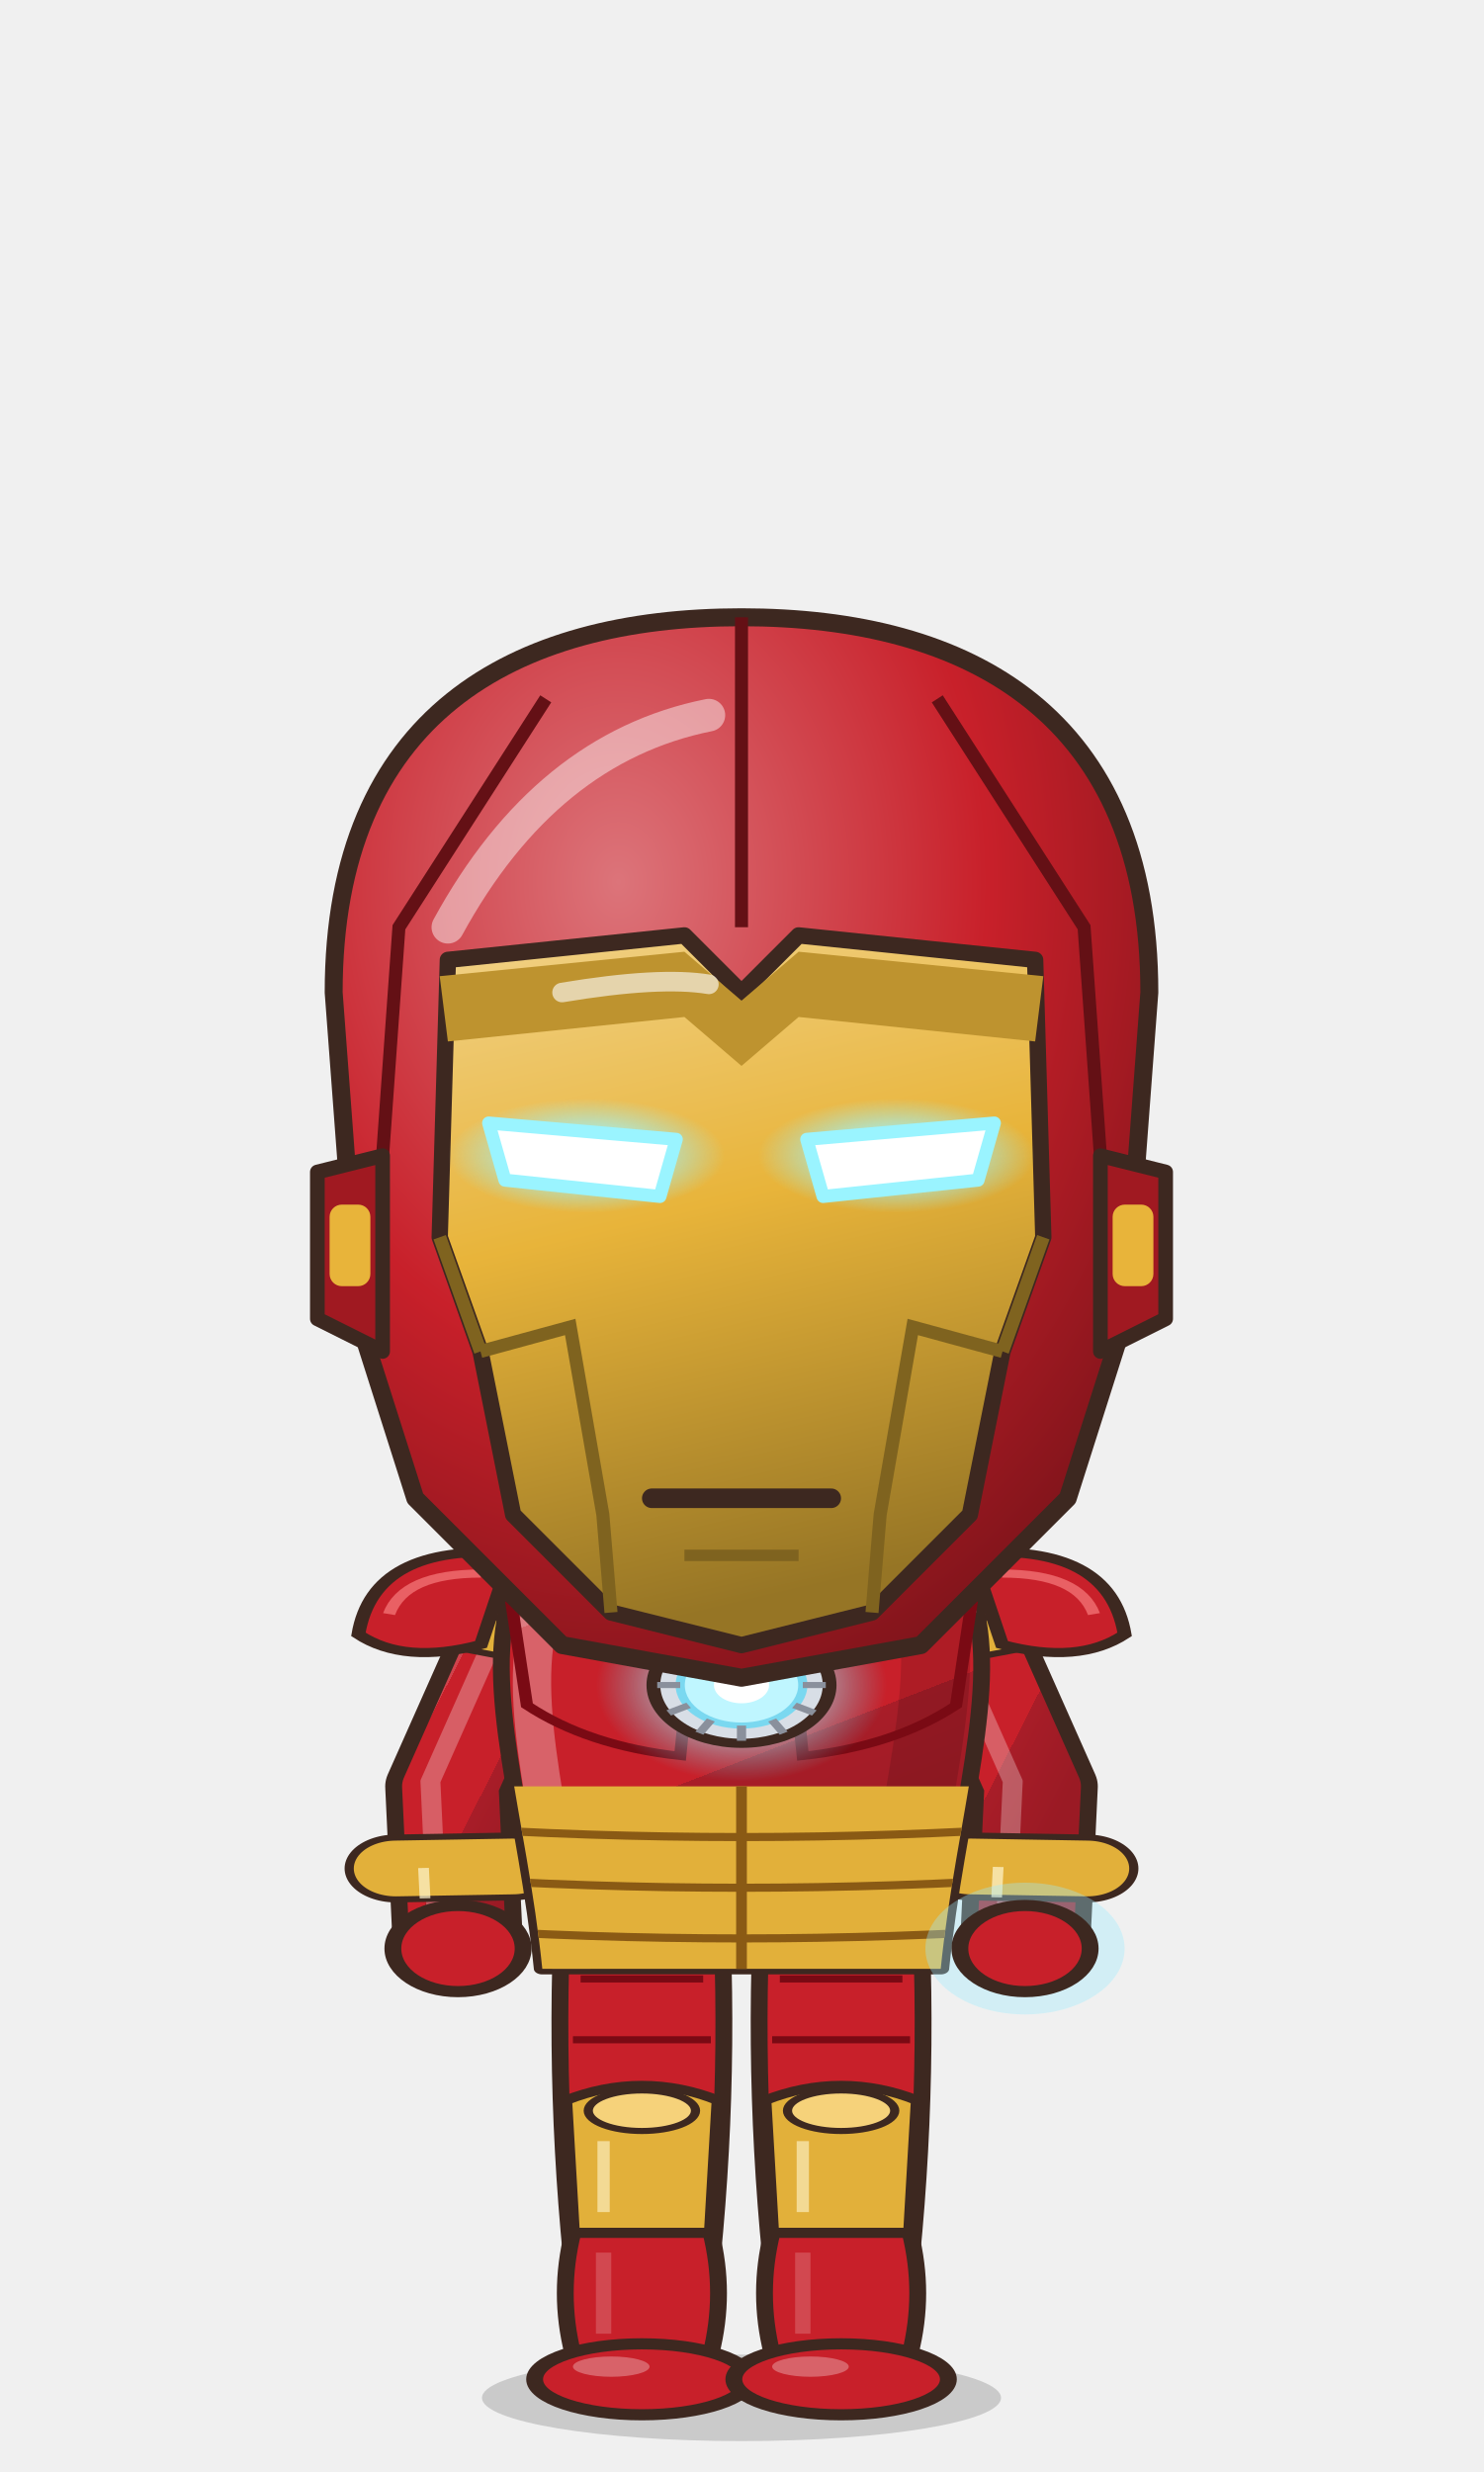
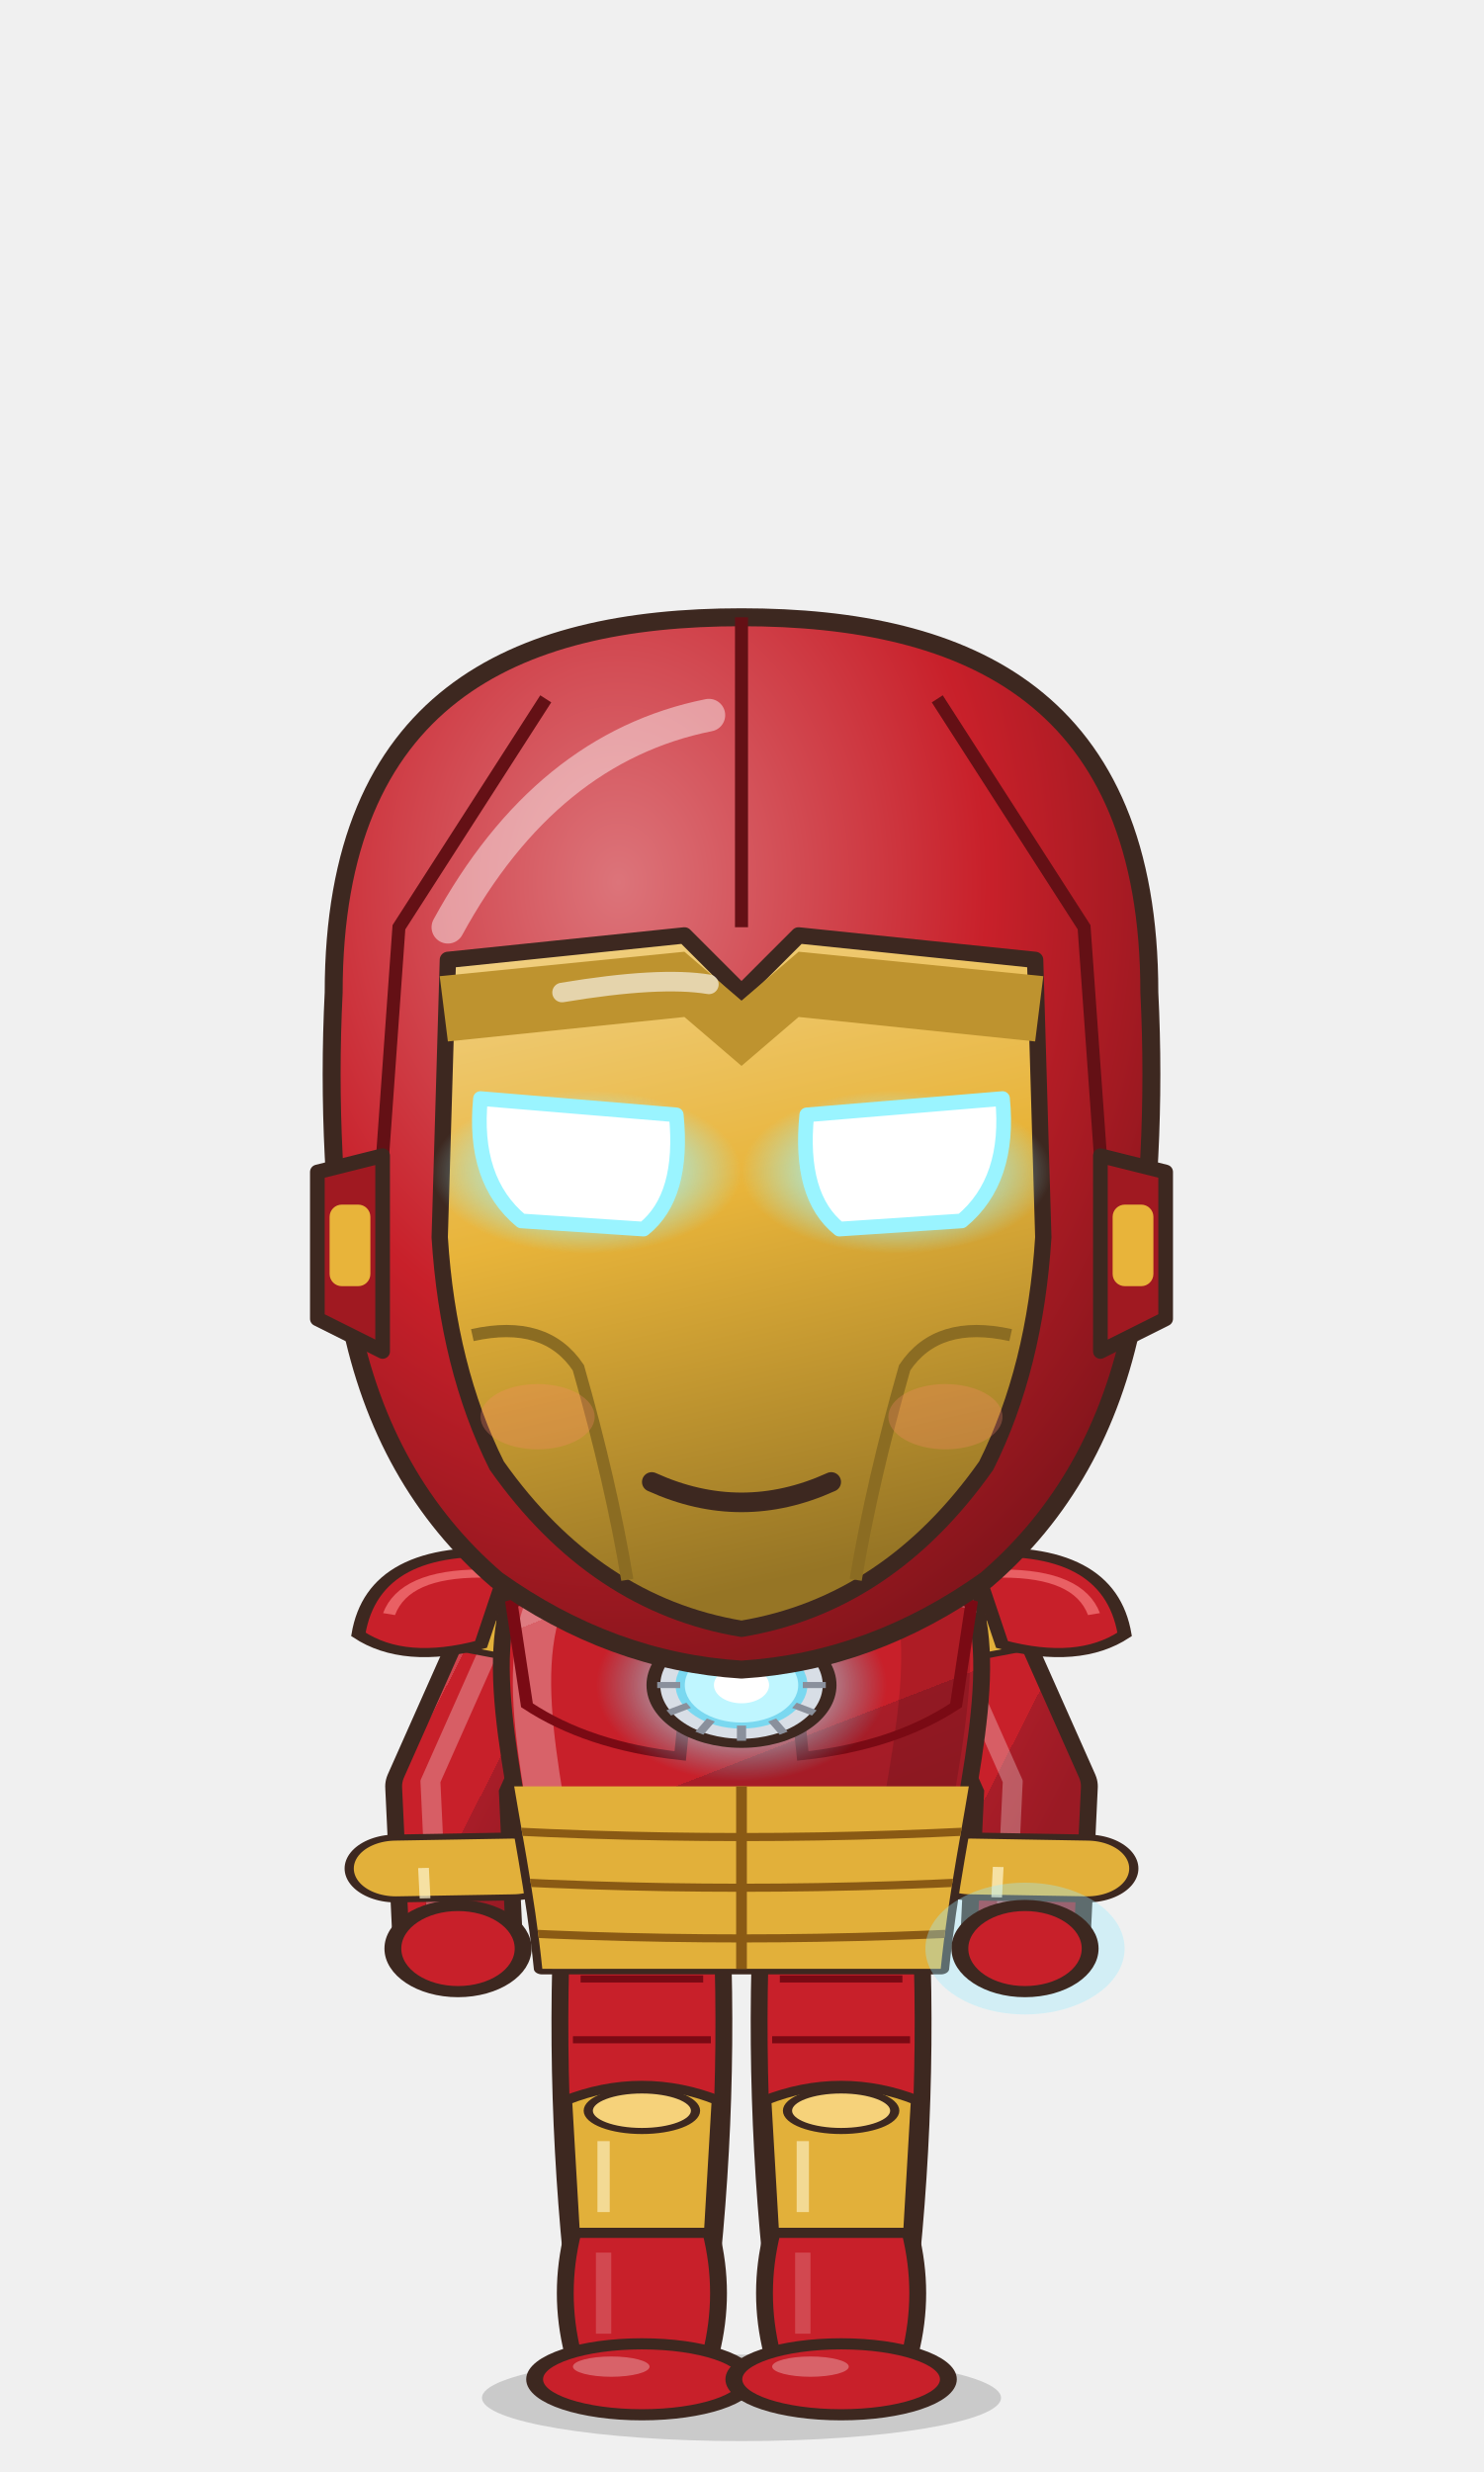
<svg xmlns="http://www.w3.org/2000/svg" viewBox="-120 -180 240 400" width="86.4" height="144.0">
  <defs>
    <linearGradient id="hair259" x1="0" y1="0" x2=".35" y2="1">
      <stop offset="0" stop-color="#4c4743" />
      <stop offset=".16" stop-color="#4c4743" />
      <stop offset=".16" stop-color="#2a2420" />
      <stop offset=".58" stop-color="#2a2420" />
      <stop offset=".58" stop-color="#262020" />
      <stop offset="1" stop-color="#221d1d" />
    </linearGradient>
    <radialGradient id="skin259" cx=".4" cy=".32" r=".85">
      <stop offset="0" stop-color="#ffe0c8" />
      <stop offset=".84" stop-color="#ffe0c8" />
      <stop offset=".84" stop-color="#f1cab1" />
      <stop offset="1" stop-color="#f1cab1" />
    </radialGradient>
    <linearGradient id="cloth259" x1="0" y1="0" x2=".45" y2="1">
      <stop offset="0" stop-color="#d0434c" />
      <stop offset=".16" stop-color="#d0434c" />
      <stop offset=".16" stop-color="#c8202a" />
      <stop offset=".6" stop-color="#c8202a" />
      <stop offset=".6" stop-color="#a81d28" />
      <stop offset="1" stop-color="#9a1a24" />
    </linearGradient>
    <linearGradient id="iris259" x1="0" y1="0" x2="0" y2="1">
      <stop offset="0" stop-color="#211a12" />
      <stop offset=".5" stop-color="#4a3a2a" />
      <stop offset="1" stop-color="#9b9289" />
    </linearGradient>
    <linearGradient id="gold259" x1="0" y1="0" x2="1" y2="1">
      <stop offset="0" stop-color="#f6d27a" />
      <stop offset=".55" stop-color="#d9a63a" />
      <stop offset="1" stop-color="#a8761e" />
    </linearGradient>
    <linearGradient id="steel259" x1="0" y1="0" x2="1" y2="1">
      <stop offset="0" stop-color="#e4e8ee" />
      <stop offset=".5" stop-color="#9aa3ad" />
      <stop offset="1" stop-color="#5a606a" />
    </linearGradient>
    <linearGradient id="beard259" x1="0" y1="0" x2="0" y2="1">
      <stop offset="0" stop-color="#e6e6ea" />
      <stop offset="1" stop-color="#b8b8c2" />
    </linearGradient>
    <radialGradient id="hawkiris259" cx=".45" cy=".4" r=".7">
      <stop offset="0" stop-color="#ffe27a" />
      <stop offset=".6" stop-color="#e8a52a" />
      <stop offset="1" stop-color="#9a5a12" />
    </radialGradient>
    <linearGradient id="straw259" x1="0" y1="0" x2=".3" y2="1">
      <stop offset="0" stop-color="#ffe7aa" />
      <stop offset=".16" stop-color="#ffe7aa" />
      <stop offset=".16" stop-color="#ffe39a" />
      <stop offset=".58" stop-color="#ffe39a" />
      <stop offset=".58" stop-color="#e9b456" />
      <stop offset="1" stop-color="#d6a54f" />
    </linearGradient>
    <radialGradient id="blush259">
      <stop offset="0" stop-color="#ff7f86" stop-opacity=".9" />
      <stop offset="1" stop-color="#ff7f86" stop-opacity="0" />
    </radialGradient>
    <clipPath id="face259">
      <path d="M -46,-4 C -47,-38 -25,-55 0,-55 C 25,-55 47,-38 46,-4 C 45,23 26,43 0,44 C -26,43 -45,23 -46,-4 Z" />
    </clipPath>
    <clipPath id="torso259">
      <path d="M -30,50 C -34,68 -28,94 -26,124 L 26,124 C 28,94 34,68 30,50 C 18,40 -18,40 -30,50 Z" />
    </clipPath>
  </defs>
  <ellipse cx="0" cy="208" rx="42" ry="7" fill="#000000" opacity=".16" />
  <g transform="translate(0,73.0) scale(1.320,1.320) translate(0,-44)" />
  <g transform="translate(0,205) scale(1.24,0.82) translate(0,-205)">
    <path d="M -23.5,118 Q -24.5,160.0 -20.5,202 L -5.5,202 Q -1.5,160.0 -2.5,118 Z" fill="#c8202a" stroke="#3d2820" stroke-width="2.2" stroke-linejoin="round" />
    <path d="M -22,176 Q -24,188.0 -22,200 L -4,200 Q -2,188.0 -4,176 Z" fill="#c8202a" stroke="#3d2820" stroke-width="2.2" stroke-linejoin="round" />
    <path d="M -18,180 L -18,196" stroke="#ffffff" stroke-width="2" opacity=".18" />
    <path d="M -23,150 Q -13,144 -3,150 L -4,176 L -22,176 Z" fill="#e2b03a" stroke="#3d2820" stroke-width="1.8" />
    <ellipse cx="-13" cy="152" rx="7" ry="4" fill="#f6d27a" stroke="#3d2820" stroke-width="1.2" />
    <path d="M -21,126 L -5,126 M -22,138 L -4,138" stroke="#7a0a14" stroke-width="1.4" />
    <path d="M -18,158 L -18,172" stroke="#fff6d0" stroke-width="1.6" opacity=".6" />
    <ellipse cx="-13" cy="205" rx="14" ry="7" fill="#c8202a" stroke="#3d2820" stroke-width="2.2" stroke-linejoin="round" />
    <ellipse cx="-17" cy="202.5" rx="5" ry="2" fill="#ffffff" opacity=".3" />
    <path d="M 2.5,118 Q 1.5,160.0 5.5,202 L 20.5,202 Q 24.5,160.0 23.5,118 Z" fill="#c8202a" stroke="#3d2820" stroke-width="2.2" stroke-linejoin="round" />
    <path d="M 4,176 Q 2,188.0 4,200 L 22,200 Q 24,188.0 22,176 Z" fill="#c8202a" stroke="#3d2820" stroke-width="2.2" stroke-linejoin="round" />
    <path d="M 8,180 L 8,196" stroke="#ffffff" stroke-width="2" opacity=".18" />
    <path d="M 3,150 Q 13,144 23,150 L 22,176 L 4,176 Z" fill="#e2b03a" stroke="#3d2820" stroke-width="1.8" />
    <ellipse cx="13" cy="152" rx="7" ry="4" fill="#f6d27a" stroke="#3d2820" stroke-width="1.2" />
    <path d="M 5,126 L 21,126 M 4,138 L 22,138" stroke="#7a0a14" stroke-width="1.4" />
    <path d="M 8,158 L 8,172" stroke="#fff6d0" stroke-width="1.6" opacity=".6" />
    <ellipse cx="13" cy="205" rx="14" ry="7" fill="#c8202a" stroke="#3d2820" stroke-width="2.2" stroke-linejoin="round" />
    <ellipse cx="9" cy="202.5" rx="5" ry="2" fill="#ffffff" opacity=".3" />
    <path d="M -28,54 L -38,88 L -37,120" stroke="#3d2820" stroke-width="17" fill="none" stroke-linecap="round" stroke-linejoin="round" />
    <path d="M -28,54 L -38,88 L -37,120" stroke="url(#cloth259)" stroke-width="12.6" fill="none" stroke-linecap="round" stroke-linejoin="round" />
    <path d="M -28,54 L -38,88 L -37,120" transform="translate(-2.6,-1)" stroke="#ffffff" stroke-width="2.6" fill="none" stroke-linecap="round" stroke-linejoin="round" opacity=".28" />
    <path d="M -29.9,103.8 L -45.1,104.2" stroke="#3d2820" stroke-width="13.4" stroke-linecap="round" />
    <path d="M -29.9,103.8 L -45.1,104.2" stroke="#e2b03a" stroke-width="11" stroke-linecap="round" />
    <path d="M -22.2,61.2 L -36.8,57.0" stroke="#3d2820" stroke-width="8.4" stroke-linecap="round" />
    <path d="M -22.2,61.2 L -36.8,57.0" stroke="#e2b03a" stroke-width="6" stroke-linecap="round" />
    <path d="M -41.5,104.1 l 0.2,6.0" stroke="#fff6d0" stroke-width="1.4" opacity=".7" />
    <path d="M 28,54 L 38,88 L 37,120" stroke="#3d2820" stroke-width="17" fill="none" stroke-linecap="round" stroke-linejoin="round" />
    <path d="M 28,54 L 38,88 L 37,120" stroke="url(#cloth259)" stroke-width="12.6" fill="none" stroke-linecap="round" stroke-linejoin="round" />
    <path d="M 28,54 L 38,88 L 37,120" transform="translate(-2.6,-1)" stroke="#ffffff" stroke-width="2.6" fill="none" stroke-linecap="round" stroke-linejoin="round" opacity=".28" />
    <path d="M 45.1,104.2 L 29.9,103.8" stroke="#3d2820" stroke-width="13.4" stroke-linecap="round" />
    <path d="M 45.1,104.2 L 29.9,103.8" stroke="#e2b03a" stroke-width="11" stroke-linecap="round" />
    <path d="M 36.8,57.0 L 22.2,61.2" stroke="#3d2820" stroke-width="8.4" stroke-linecap="round" />
    <path d="M 36.8,57.0 L 22.2,61.2" stroke="#e2b03a" stroke-width="6" stroke-linecap="round" />
    <path d="M 33.5,103.9 l -0.2,6.0" stroke="#fff6d0" stroke-width="1.4" opacity=".7" />
    <path d="M -30,50 C -34,68 -28,94 -26,124 L 26,124 C 28,94 34,68 30,50 C 18,40 -18,40 -30,50 Z" fill="url(#cloth259)" stroke="#3d2820" stroke-width="2.2" stroke-linejoin="round" />
    <g clip-path="url(#torso259)">
      <path d="M -30,50 C -34,68 -28,94 -26,124 L 26,124 C 28,94 34,68 30,50 C 18,40 -18,40 -30,50 Z" transform="translate(4,3)" fill="none" stroke="#ffffff" stroke-width="5" opacity=".3" />
      <path d="M -30,50 C -34,68 -28,94 -26,124 L 26,124 C 28,94 34,68 30,50 C 18,40 -18,40 -30,50 Z" transform="translate(-6,-2)" fill="none" stroke="#000000" stroke-width="9" opacity=".13" />
    </g>
    <g clip-path="url(#torso259)">
      <path d="M -40,88 L 40,88 L 40,130 L -40,130 Z" fill="#e2b03a" />
      <path d="M -40,96 Q 0,100 40,96" stroke="#8a5a14" stroke-width="1.6" fill="none" />
      <path d="M -40,106 Q 0,110 40,106" stroke="#8a5a14" stroke-width="1.6" fill="none" />
      <path d="M -40,116 Q 0,120 40,116" stroke="#8a5a14" stroke-width="1.6" fill="none" />
      <path d="M 0,88 L 0,124" stroke="#8a5a14" stroke-width="1.4" />
      <path d="M -40,40 L -40,60 Q -22,56 -12,84 L 12,84 Q 22,56 40,60 L 40,40 Z" fill="#000000" opacity=".0" />
    </g>
    <path d="M -30,52 Q -18,46 -6,52 L -8,82 Q -20,80 -28,72 Z M 30,52 Q 18,46 6,52 L 8,82 Q 20,80 28,72 Z" fill="none" stroke="#7a0a14" stroke-width="1.6" />
    <path d="M -16,44 L -6,58 M 16,44 L 6,58" stroke="#e2b03a" stroke-width="4" stroke-linecap="round" />
    <defs>
      <radialGradient id="ar259">
        <stop offset="0" stop-color="#ffffff" />
        <stop offset=".4" stop-color="#bff6ff" />
        <stop offset="1" stop-color="#5ad8f0" stop-opacity="0" />
      </radialGradient>
    </defs>
    <circle cx="0" cy="68" r="19" fill="url(#ar259)" opacity=".7" />
    <circle cx="0" cy="68" r="11.5" fill="#d8dee6" stroke="#3d2820" stroke-width="1.8" />
    <circle cx="0" cy="68" r="8" fill="#bff6ff" stroke="#7ad8f0" stroke-width="1.2" />
    <path d="M 8.0,68.0 L 11.0,68.0" stroke="#8a909c" stroke-width="1.2" />
    <path d="M 6.9,72.0 L 9.5,73.5" stroke="#8a909c" stroke-width="1.2" />
    <path d="M 4.0,74.9 L 5.5,77.5" stroke="#8a909c" stroke-width="1.2" />
    <path d="M 0.0,76.0 L 0.0,79.0" stroke="#8a909c" stroke-width="1.2" />
    <path d="M -4.0,74.9 L -5.5,77.5" stroke="#8a909c" stroke-width="1.2" />
    <path d="M -6.9,72.0 L -9.5,73.5" stroke="#8a909c" stroke-width="1.2" />
    <path d="M -8.0,68.0 L -11.0,68.0" stroke="#8a909c" stroke-width="1.2" />
    <path d="M -6.9,64.0 L -9.5,62.5" stroke="#8a909c" stroke-width="1.2" />
    <path d="M -4.0,61.1 L -5.5,58.5" stroke="#8a909c" stroke-width="1.2" />
    <path d="M -0.0,60.0 L -0.0,57.0" stroke="#8a909c" stroke-width="1.2" />
    <path d="M 4.0,61.1 L 5.5,58.5" stroke="#8a909c" stroke-width="1.2" />
    <path d="M 6.9,64.0 L 9.5,62.5" stroke="#8a909c" stroke-width="1.2" />
    <circle cx="0" cy="68" r="3.6" fill="#ffffff" />
    <path d="M -30,42 Q -48,40 -50,58 Q -44,64 -34,60 Z" fill="#c8202a" stroke="#3d2820" stroke-width="1.8" />
    <path d="M -34,46 Q -44,46 -46,54" stroke="#ff8a8a" stroke-width="1.6" fill="none" opacity=".6" />
    <path d="M 30,42 Q 48,40 50,58 Q 44,64 34,60 Z" fill="#c8202a" stroke="#3d2820" stroke-width="1.8" />
    <path d="M 34,46 Q 44,46 46,54" stroke="#ff8a8a" stroke-width="1.6" fill="none" opacity=".6" />
    <circle cx="37" cy="120" r="13" fill="#9aecff" opacity=".35" />
    <circle cx="37" cy="120" r="6" fill="#ffffff" />
    <circle cx="-37" cy="120" r="8.5" fill="#c8202a" stroke="#3d2820" stroke-width="2.2" />
    <circle cx="37" cy="120" r="8.5" fill="#c8202a" stroke="#3d2820" stroke-width="2.2" />
    <path d="M -10,34 L 10,34 L 9,46 Q 0,50 -9,46 Z" fill="#f1cab1" />
  </g>
  <g transform="translate(0,73.0) scale(1.320,1.320) translate(0,-44)">
    <path d="M -46,-4 C -47,-38 -25,-55 0,-55 C 25,-55 47,-38 46,-4 C 45,23 26,43 0,44 C -26,43 -45,23 -46,-4 Z" fill="url(#skin259)" stroke="#3d2820" stroke-width="2.2" stroke-linejoin="round" />
    <g clip-path="url(#face259)">
      <path d="M -46,-4 C -47,-38 -25,-55 0,-55 C 25,-55 47,-38 46,-4 C 45,23 26,43 0,44 C -26,43 -45,23 -46,-4 Z" transform="translate(3.5,2.5)" fill="none" stroke="#ffffff" stroke-width="3.4" opacity=".45" />
    </g>
    <g clip-path="url(#face259)">
      <path d="M 0,0 Z" transform="translate(0,6)" fill="#e7bca4" opacity=".5" />
    </g>
    <ellipse cx="-17" cy="8" rx="10" ry="9" fill="#ffffff" />
    <ellipse cx="-17" cy="9" rx="8.6" ry="8" fill="url(#iris259)" />
    <ellipse cx="-17" cy="4.0" rx="8.6" ry="3.8" fill="#1e1612" opacity=".38" />
    <ellipse cx="-17" cy="9" rx="8.6" ry="8" fill="none" stroke="#211a12" stroke-width="1.1" />
    <ellipse cx="-17" cy="10" rx="4" ry="4.05" fill="#1e1612" />
    <ellipse cx="-17" cy="13.9" rx="5" ry="2.0" fill="#ffffff" opacity=".28" />
    <circle cx="-13.5" cy="4.85" r="2.4" fill="#ffffff" />
    <circle cx="-20.2" cy="12.05" r="1.6" fill="#ffffff" opacity=".9" />
    <path d="M -28,-1.5 Q -17,-11.1 -6,-5.3" stroke="#2b1d18" stroke-width="3.4" fill="none" stroke-linecap="round" />
    <path d="M -29,-6 L -5,-10" stroke="#2b1d18" stroke-width="3.4" stroke-linecap="round" />
    <ellipse cx="17" cy="8" rx="10" ry="9" fill="#ffffff" />
    <ellipse cx="17" cy="9" rx="8.6" ry="8" fill="url(#iris259)" />
    <ellipse cx="17" cy="4.0" rx="8.6" ry="3.8" fill="#1e1612" opacity=".38" />
    <ellipse cx="17" cy="9" rx="8.6" ry="8" fill="none" stroke="#211a12" stroke-width="1.1" />
    <ellipse cx="17" cy="10" rx="4" ry="4.05" fill="#1e1612" />
    <ellipse cx="17" cy="13.9" rx="5" ry="2.0" fill="#ffffff" opacity=".28" />
    <circle cx="20.5" cy="4.85" r="2.4" fill="#ffffff" />
    <circle cx="13.8" cy="12.05" r="1.6" fill="#ffffff" opacity=".9" />
    <path d="M 6,-1.5 Q 17,-11.1 28,-5.3" stroke="#2b1d18" stroke-width="3.4" fill="none" stroke-linecap="round" />
    <path d="M 5,-10 L 29,-6" stroke="#2b1d18" stroke-width="3.4" stroke-linecap="round" />
    <path d="M -6,27 Q 2,29 8,23" stroke="#3d2820" stroke-width="2.4" fill="none" stroke-linecap="round" />
    <ellipse cx="-27" cy="22" rx="11" ry="6" fill="url(#blush259)" opacity="0.40" />
    <ellipse cx="27" cy="22" rx="11" ry="6" fill="url(#blush259)" opacity="0.40" />
    <path d="M -1,17 Q 1,19 2,17" stroke="#a78d7c" stroke-width="1.8" fill="none" stroke-linecap="round" />
    <path d="M 0,0 Z" fill="url(#hair259)" stroke="#3d2820" stroke-width="2.2" stroke-linejoin="round" />
    <defs>
      <radialGradient id="ih259" cx=".35" cy=".25" r=".9">
        <stop offset="0" stop-color="#dc747a" />
        <stop offset=".5" stop-color="#c8202a" />
        <stop offset="1" stop-color="#6e1117" />
      </radialGradient>
      <linearGradient id="ip259" x1="0" y1="0" x2=".2" y2="1">
        <stop offset="0" stop-color="#f1d288" />
        <stop offset=".45" stop-color="#e8b43a" />
        <stop offset="1" stop-color="#967525" />
      </linearGradient>
      <radialGradient id="ig259">
        <stop offset="0" stop-color="#ffffff" />
        <stop offset=".45" stop-color="#9af4ff" />
        <stop offset="1" stop-color="#9af4ff" stop-opacity="0" />
      </radialGradient>
    </defs>
-     <path d="M -47,14 L -50,-26 C -50,-60 -28,-72 0,-72 C 28,-72 50,-60 50,-26 L 47,14 L 40,36 L 22,54 L 0,58 L -22,54 L -40,36 Z" fill="url(#ih259)" stroke="#3d2820" stroke-width="2.2" stroke-linejoin="round" />
+     <path d="M -48,14 Q -51,-6 -50,-26 C -50,-62 -28,-72 0,-72 C 28,-72 50,-62 50,-26 Q 51,-6 48,14 Q 44,34 30,46 Q 16,56 0,57 Q -16,56 -30,46 Q -44,34 -48,14 Z" fill="url(#ih259)" stroke="#3d2820" stroke-width="2.2" stroke-linejoin="round" />
    <defs>
      <clipPath id="ic259">
-         <path d="M -47,14 L -50,-26 C -50,-60 -28,-72 0,-72 C 28,-72 50,-60 50,-26 L 47,14 L 40,36 L 22,54 L 0,58 L -22,54 L -40,36 Z" />
+         <path d="M -48,14 Q -51,-6 -50,-26 C -50,-62 -28,-72 0,-72 C 28,-72 50,-62 50,-26 Q 51,-6 48,14 Q 44,34 30,46 Q 16,56 0,57 Q -16,56 -30,46 Q -44,34 -48,14 Z" />
      </clipPath>
    </defs>
    <g clip-path="url(#ic259)">
      <path d="M 0,-72 L 0,-34 M -24,-62 L -42,-34 L -44,-6 M 24,-62 L 42,-34 L 44,-6" stroke="#641015" stroke-width="1.6" fill="none" />
    </g>
    <path d="M -44,-6 L -52,-4 L -52,14 L -44,18 Z" fill="#a01921" stroke="#3d2820" stroke-width="1.8" stroke-linejoin="round" />
    <rect x="-50.5" y="0" width="5" height="10" rx="1.5" fill="#e8b43a" />
    <path d="M 44,-6 L 52,-4 L 52,14 L 44,18 Z" fill="#a01921" stroke="#3d2820" stroke-width="1.8" stroke-linejoin="round" />
    <rect x="45.5" y="0" width="5" height="10" rx="1.5" fill="#e8b43a" />
-     <path d="M -36,-30 L -7,-33 L 0,-26 L 7,-33 L 36,-30 L 37,4 L 32,18 L 28,38 L 16,50 L 0,54 L -16,50 L -28,38 L -32,18 L -37,4 Z" fill="url(#ip259)" stroke="#3d2820" stroke-width="2" stroke-linejoin="round" />
+     <path d="M -36,-30 L -7,-33 L 0,-26 L 7,-33 L 36,-30 L 37,4 Q 36,20 30,32 Q 18,49 0,52 Q -18,49 -30,32 Q -36,20 -37,4 Z" fill="url(#ip259)" stroke="#3d2820" stroke-width="2" stroke-linejoin="round" />
    <path d="M -37,-28 L -7,-31 L 0,-25 L 7,-31 L 37,-28 L 36,-20 L 7,-23 L 0,-17 L -7,-23 L -36,-20 Z" fill="#be932f" />
-     <path d="M -32,18 L -21,15 L -17,38 L -16,50 M -37,4 L -32,18" stroke="#7f631f" stroke-width="1.6" fill="none" />
-     <path d="M 32,18 L 21,15 L 17,38 L 16,50 M 37,4 L 32,18" stroke="#7f631f" stroke-width="1.6" fill="none" />
-     <path d="M -11,36 L 11,36" stroke="#3d2820" stroke-width="2.4" stroke-linecap="round" />
-     <path d="M -7,43 L 7,43" stroke="#7f631f" stroke-width="1.4" />
-     <ellipse cx="-19" cy="-6" rx="17" ry="7" fill="url(#ig259)" opacity=".75" />
-     <path d="M -31,-10 L -8,-8 L -10,-1 L -29,-3 Z" fill="#ffffff" stroke="#9af4ff" stroke-width="1.6" stroke-linejoin="round" />
-     <ellipse cx="19" cy="-6" rx="17" ry="7" fill="url(#ig259)" opacity=".75" />
-     <path d="M 31,-10 L 8,-8 L 10,-1 L 29,-3 Z" fill="#ffffff" stroke="#9af4ff" stroke-width="1.6" stroke-linejoin="round" />
+     <path d="M -33,16 Q -24,14 -20,20 Q -16,34 -14,46" stroke="#8b6c22" stroke-width="1.5" fill="none" />
+     <path d="M 33,16 Q 24,14 20,20 Q 16,34 14,46" stroke="#8b6c22" stroke-width="1.5" fill="none" />
+     <ellipse cx="-25" cy="26" rx="7" ry="4" fill="#ff8a6a" opacity=".28" />
+     <ellipse cx="25" cy="26" rx="7" ry="4" fill="#ff8a6a" opacity=".28" />
+     <path d="M -11,34 Q 0,39 11,34" stroke="#3d2820" stroke-width="2.4" fill="none" stroke-linecap="round" />
+     <ellipse cx="-19" cy="-4" rx="19" ry="10" fill="url(#ig259)" opacity=".8" />
+     <path d="M -32,-13 L -8,-11 Q -7,-1 -12,3 L -27,2 Q -33,-3 -32,-13 Z" fill="#ffffff" stroke="#9af4ff" stroke-width="1.8" stroke-linejoin="round" />
+     <ellipse cx="19" cy="-4" rx="19" ry="10" fill="url(#ig259)" opacity=".8" />
+     <path d="M 32,-13 L 8,-11 Q 7,-1 12,3 L 27,2 Q 33,-3 32,-13 Z" fill="#ffffff" stroke="#9af4ff" stroke-width="1.8" stroke-linejoin="round" />
    <path d="M -22,-26 Q -10,-28 -4,-27" stroke="#ffffff" stroke-width="2.4" fill="none" stroke-linecap="round" opacity=".6" />
    <path d="M -36,-34 Q -24,-56 -4,-60" stroke="#ffffff" stroke-width="4" fill="none" stroke-linecap="round" opacity=".45" />
  </g>
  <g transform="translate(0,205) scale(1.24,0.82) translate(0,-205)" />
</svg>
